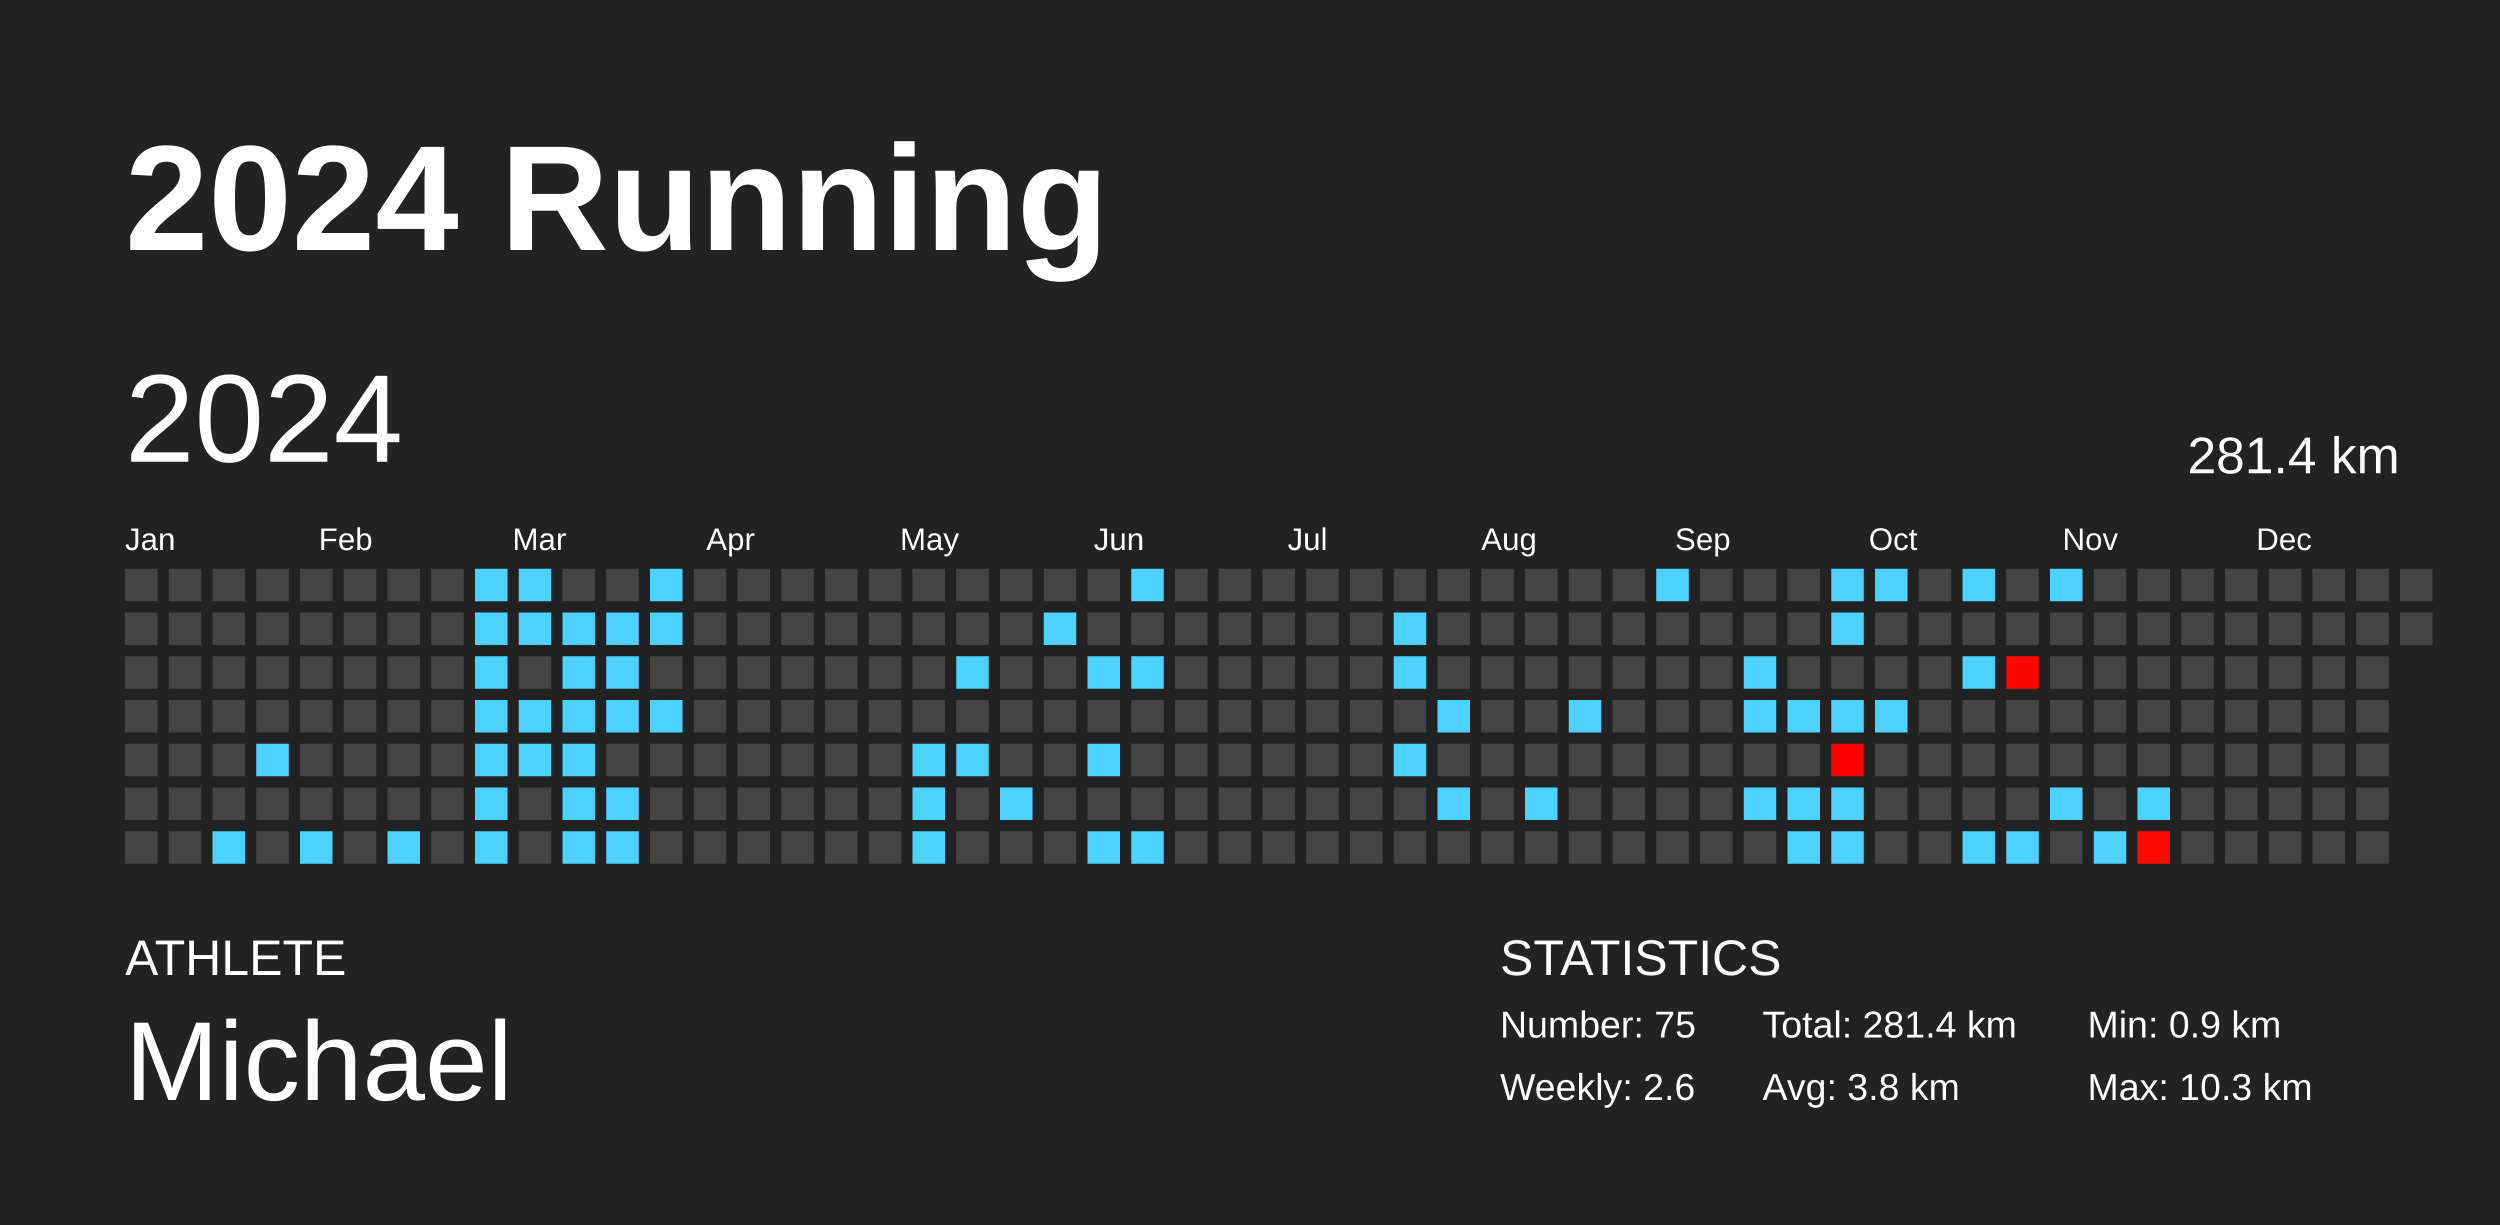
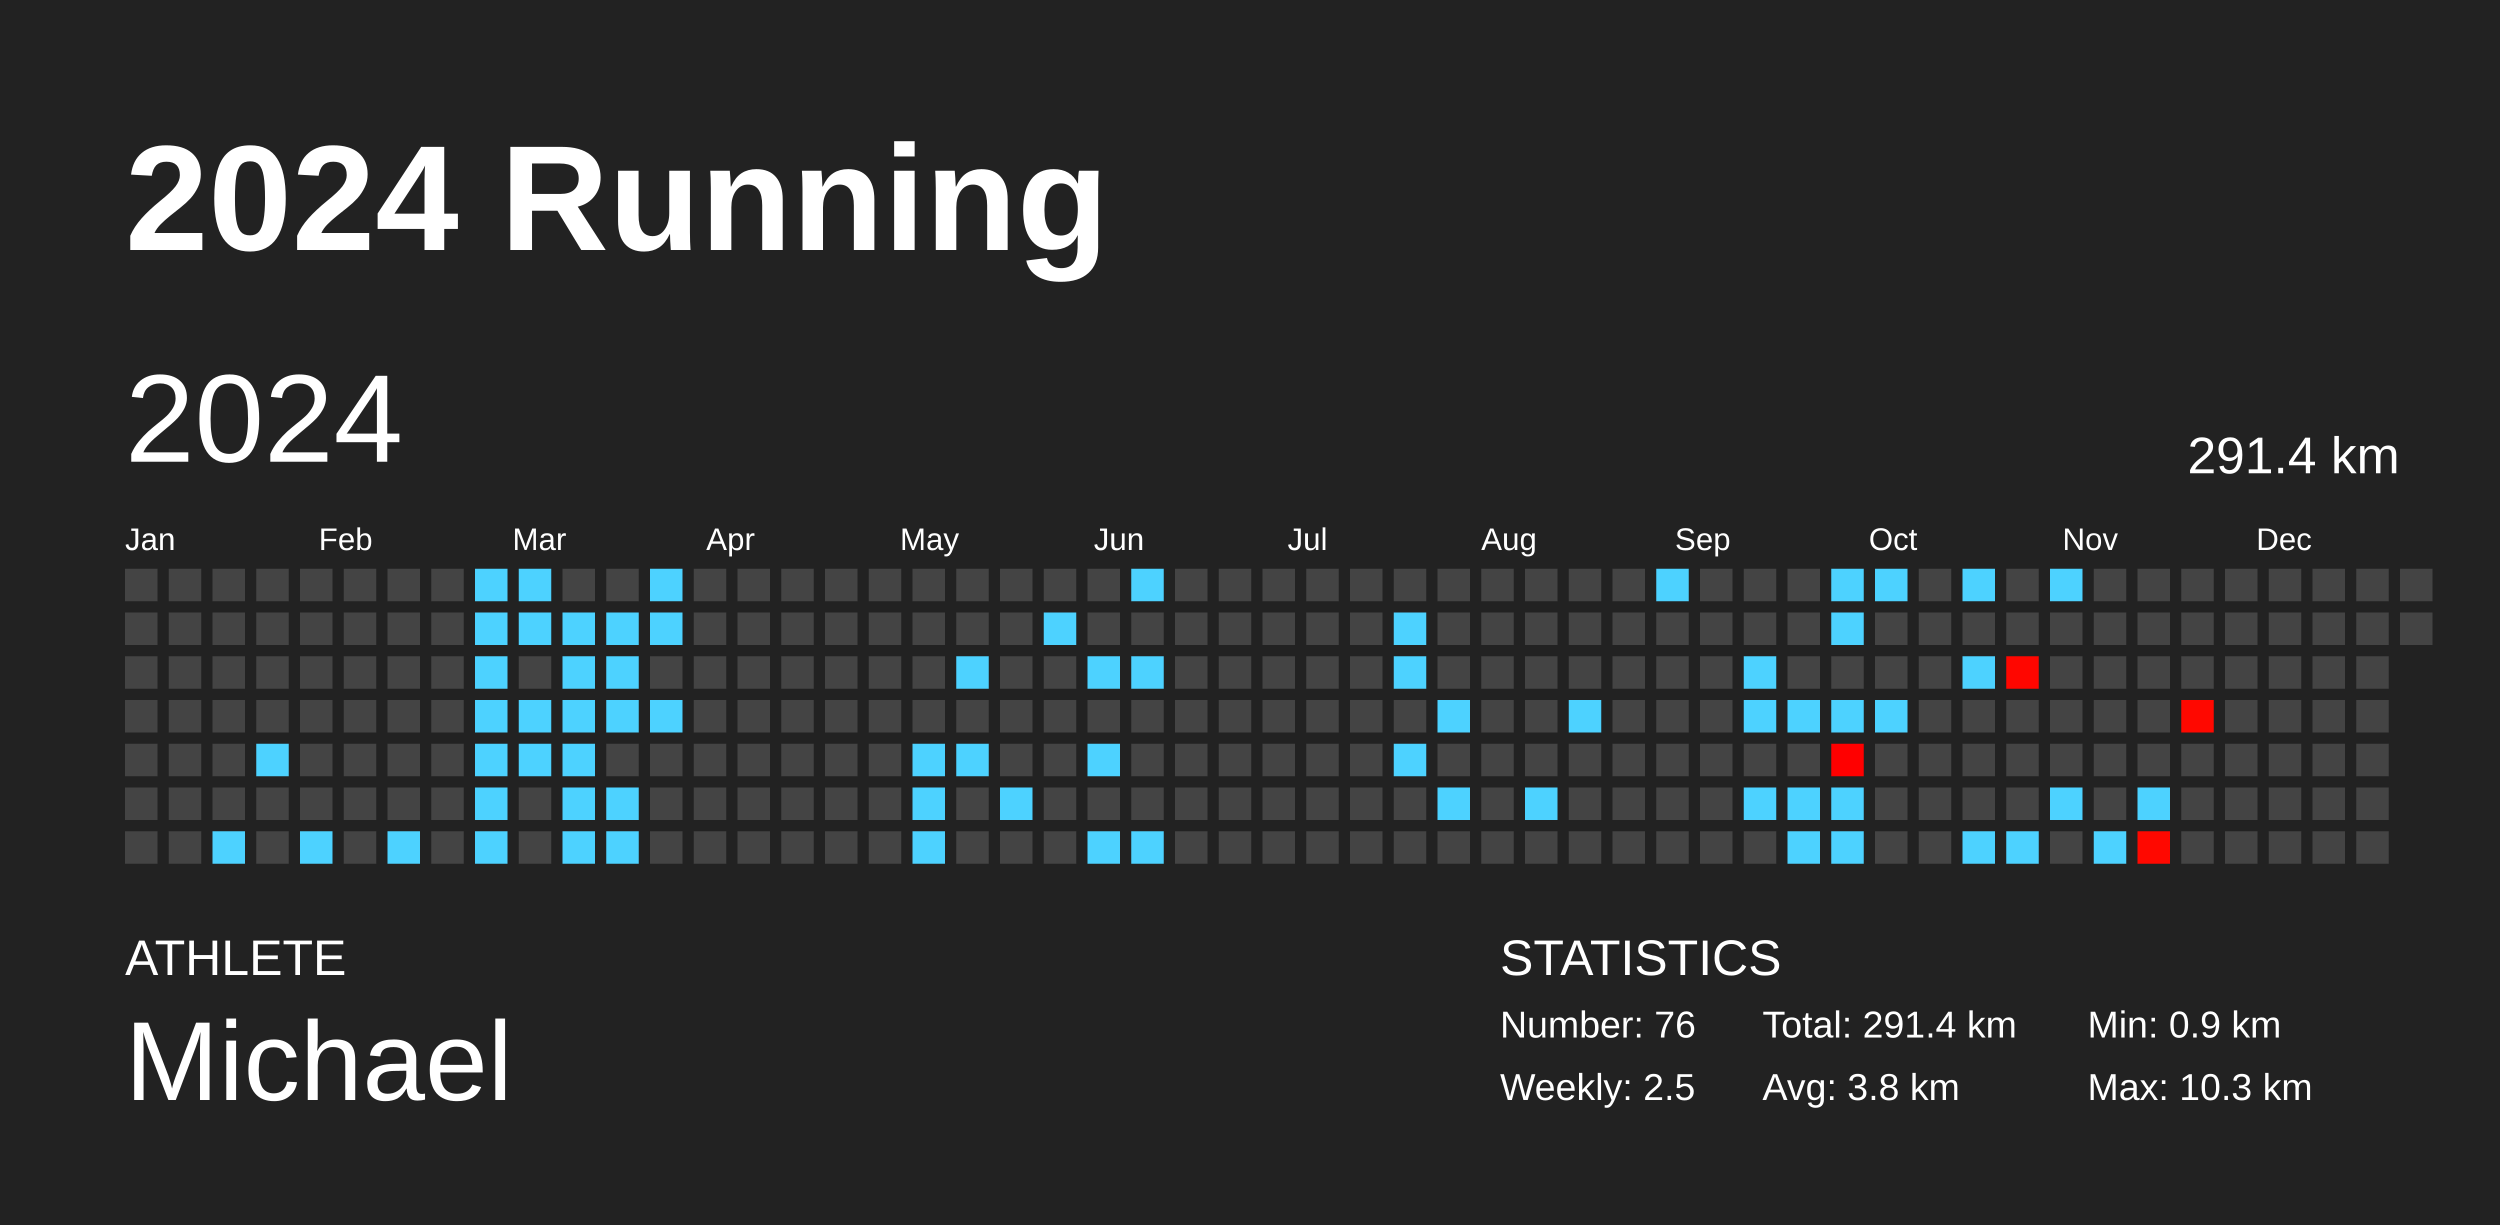
<svg xmlns="http://www.w3.org/2000/svg" baseProfile="full" height="98mm" version="1.1" viewBox="0,0,200,98" width="200mm">
  <defs />
  <rect fill="#222222" height="98" width="200" x="0" y="0" />
  <text fill="#FFFFFF" style="font-size:12px; font-family:Arial; font-weight:bold;" x="10" y="20">2024 Running</text>
  <text fill="#FFFFFF" style="font-size:4px; font-family:Arial" x="10" y="78">ATHLETE</text>
  <text fill="#FFFFFF" style="font-size:9px; font-family:Arial" x="10" y="88">Michael</text>
  <text fill="#FFFFFF" style="font-size:4px; font-family:Arial" x="120" y="78">STATISTICS</text>
-   <text fill="#FFFFFF" style="font-size:3px; font-family:Arial" x="120" y="83">Number: 75</text>
-   <text fill="#FFFFFF" style="font-size:3px; font-family:Arial" x="120" y="88">Weekly: 2.6</text>
-   <text fill="#FFFFFF" style="font-size:3px; font-family:Arial" x="141" y="83">Total: 281.4 km</text>
+   <text fill="#FFFFFF" style="font-size:3px; font-family:Arial" x="120" y="83">Number: 76</text>
+   <text fill="#FFFFFF" style="font-size:3px; font-family:Arial" x="120" y="88">Weekly: 2.5</text>
+   <text fill="#FFFFFF" style="font-size:3px; font-family:Arial" x="141" y="83">Total: 291.4 km</text>
  <text fill="#FFFFFF" style="font-size:3px; font-family:Arial" x="141" y="88">Avg: 3.8 km</text>
  <text fill="#FFFFFF" style="font-size:3px; font-family:Arial" x="167" y="83">Min: 0.9 km</text>
  <text fill="#FFFFFF" style="font-size:3px; font-family:Arial" x="167" y="88">Max: 10.3 km</text>
  <text dominant-baseline="hanging" fill="#FFFFFF" style="font-size:10.0px; font-family:Arial;" x="10" y="30">2024</text>
-   <text dominant-baseline="hanging" fill="#FFFFFF" style="font-size:4.125px; font-family:Arial;" x="175" y="35">281.4 km</text>
+   <text dominant-baseline="hanging" fill="#FFFFFF" style="font-size:4.125px; font-family:Arial;" x="175" y="35">291.4 km</text>
  <text fill="#FFFFFF" style="font-size:2.5px; font-family:Arial" x="10.0" y="44">Jan</text>
  <text fill="#FFFFFF" style="font-size:2.5px; font-family:Arial" x="25.5" y="44">Feb</text>
  <text fill="#FFFFFF" style="font-size:2.5px; font-family:Arial" x="41.0" y="44">Mar</text>
  <text fill="#FFFFFF" style="font-size:2.5px; font-family:Arial" x="56.5" y="44">Apr</text>
  <text fill="#FFFFFF" style="font-size:2.5px; font-family:Arial" x="72.0" y="44">May</text>
  <text fill="#FFFFFF" style="font-size:2.5px; font-family:Arial" x="87.5" y="44">Jun</text>
  <text fill="#FFFFFF" style="font-size:2.5px; font-family:Arial" x="103.0" y="44">Jul</text>
  <text fill="#FFFFFF" style="font-size:2.5px; font-family:Arial" x="118.5" y="44">Aug</text>
  <text fill="#FFFFFF" style="font-size:2.5px; font-family:Arial" x="134.0" y="44">Sep</text>
  <text fill="#FFFFFF" style="font-size:2.5px; font-family:Arial" x="149.5" y="44">Oct</text>
  <text fill="#FFFFFF" style="font-size:2.5px; font-family:Arial" x="165.0" y="44">Nov</text>
  <text fill="#FFFFFF" style="font-size:2.5px; font-family:Arial" x="180.5" y="44">Dec</text>
  <rect fill="#444444" height="2.6" width="2.6" x="10.0" y="45.5" />
  <rect fill="#444444" height="2.6" width="2.6" x="10.0" y="49.0" />
  <rect fill="#444444" height="2.6" width="2.6" x="10.0" y="52.5" />
  <rect fill="#444444" height="2.6" width="2.6" x="10.0" y="56.0" />
  <rect fill="#444444" height="2.6" width="2.6" x="10.0" y="59.5" />
  <rect fill="#444444" height="2.6" width="2.6" x="10.0" y="63.0" />
  <rect fill="#444444" height="2.6" width="2.6" x="10.0" y="66.5" />
  <rect fill="#444444" height="2.6" width="2.6" x="13.5" y="45.5" />
  <rect fill="#444444" height="2.6" width="2.6" x="13.5" y="49.0" />
  <rect fill="#444444" height="2.6" width="2.6" x="13.5" y="52.5" />
  <rect fill="#444444" height="2.6" width="2.6" x="13.5" y="56.0" />
  <rect fill="#444444" height="2.6" width="2.6" x="13.5" y="59.5" />
  <rect fill="#444444" height="2.6" width="2.6" x="13.5" y="63.0" />
  <rect fill="#444444" height="2.6" width="2.6" x="13.5" y="66.5" />
  <rect fill="#444444" height="2.6" width="2.6" x="17.0" y="45.5" />
  <rect fill="#444444" height="2.6" width="2.6" x="17.0" y="49.0" />
  <rect fill="#444444" height="2.6" width="2.6" x="17.0" y="52.5" />
  <rect fill="#444444" height="2.6" width="2.6" x="17.0" y="56.0" />
  <rect fill="#444444" height="2.6" width="2.6" x="17.0" y="59.5" />
  <rect fill="#444444" height="2.6" width="2.6" x="17.0" y="63.0" />
  <rect fill="#4dd2ff" height="2.6" width="2.6" x="17.0" y="66.5" />
  <rect fill="#444444" height="2.6" width="2.6" x="20.5" y="45.5" />
  <rect fill="#444444" height="2.6" width="2.6" x="20.5" y="49.0" />
  <rect fill="#444444" height="2.6" width="2.6" x="20.5" y="52.5" />
  <rect fill="#444444" height="2.6" width="2.6" x="20.5" y="56.0" />
  <rect fill="#4dd2ff" height="2.6" width="2.6" x="20.5" y="59.5" />
  <rect fill="#444444" height="2.6" width="2.6" x="20.5" y="63.0" />
  <rect fill="#444444" height="2.6" width="2.6" x="20.5" y="66.5" />
  <rect fill="#444444" height="2.6" width="2.6" x="24.0" y="45.5" />
  <rect fill="#444444" height="2.6" width="2.6" x="24.0" y="49.0" />
  <rect fill="#444444" height="2.6" width="2.6" x="24.0" y="52.5" />
  <rect fill="#444444" height="2.6" width="2.6" x="24.0" y="56.0" />
  <rect fill="#444444" height="2.6" width="2.6" x="24.0" y="59.5" />
  <rect fill="#444444" height="2.6" width="2.6" x="24.0" y="63.0" />
  <rect fill="#4dd2ff" height="2.6" width="2.6" x="24.0" y="66.5" />
  <rect fill="#444444" height="2.6" width="2.6" x="27.5" y="45.5" />
  <rect fill="#444444" height="2.6" width="2.6" x="27.5" y="49.0" />
  <rect fill="#444444" height="2.6" width="2.6" x="27.5" y="52.5" />
  <rect fill="#444444" height="2.6" width="2.6" x="27.5" y="56.0" />
  <rect fill="#444444" height="2.6" width="2.6" x="27.5" y="59.5" />
  <rect fill="#444444" height="2.6" width="2.6" x="27.5" y="63.0" />
  <rect fill="#444444" height="2.6" width="2.6" x="27.5" y="66.5" />
  <rect fill="#444444" height="2.6" width="2.6" x="31.0" y="45.5" />
  <rect fill="#444444" height="2.6" width="2.6" x="31.0" y="49.0" />
  <rect fill="#444444" height="2.6" width="2.6" x="31.0" y="52.5" />
  <rect fill="#444444" height="2.6" width="2.6" x="31.0" y="56.0" />
  <rect fill="#444444" height="2.6" width="2.6" x="31.0" y="59.5" />
  <rect fill="#444444" height="2.6" width="2.6" x="31.0" y="63.0" />
  <rect fill="#4dd2ff" height="2.6" width="2.6" x="31.0" y="66.5" />
  <rect fill="#444444" height="2.6" width="2.6" x="34.5" y="45.5" />
  <rect fill="#444444" height="2.6" width="2.6" x="34.5" y="49.0" />
  <rect fill="#444444" height="2.6" width="2.6" x="34.5" y="52.5" />
  <rect fill="#444444" height="2.6" width="2.6" x="34.5" y="56.0" />
  <rect fill="#444444" height="2.6" width="2.6" x="34.5" y="59.5" />
  <rect fill="#444444" height="2.6" width="2.6" x="34.5" y="63.0" />
  <rect fill="#444444" height="2.6" width="2.6" x="34.5" y="66.5" />
  <rect fill="#4dd2ff" height="2.6" width="2.6" x="38.0" y="45.5" />
  <rect fill="#4dd2ff" height="2.6" width="2.6" x="38.0" y="49.0" />
  <rect fill="#4dd2ff" height="2.6" width="2.6" x="38.0" y="52.5" />
  <rect fill="#4dd2ff" height="2.6" width="2.6" x="38.0" y="56.0" />
  <rect fill="#4dd2ff" height="2.6" width="2.6" x="38.0" y="59.5" />
  <rect fill="#4dd2ff" height="2.6" width="2.6" x="38.0" y="63.0" />
  <rect fill="#4dd2ff" height="2.6" width="2.6" x="38.0" y="66.5" />
  <rect fill="#4dd2ff" height="2.6" width="2.6" x="41.5" y="45.5" />
  <rect fill="#4dd2ff" height="2.6" width="2.6" x="41.5" y="49.0" />
  <rect fill="#444444" height="2.6" width="2.6" x="41.5" y="52.5" />
  <rect fill="#4dd2ff" height="2.6" width="2.6" x="41.5" y="56.0" />
  <rect fill="#4dd2ff" height="2.6" width="2.6" x="41.5" y="59.5" />
  <rect fill="#444444" height="2.6" width="2.6" x="41.5" y="63.0" />
  <rect fill="#444444" height="2.6" width="2.6" x="41.5" y="66.5" />
  <rect fill="#444444" height="2.6" width="2.6" x="45.0" y="45.5" />
  <rect fill="#4dd2ff" height="2.6" width="2.6" x="45.0" y="49.0" />
  <rect fill="#4dd2ff" height="2.6" width="2.6" x="45.0" y="52.5" />
  <rect fill="#4dd2ff" height="2.6" width="2.6" x="45.0" y="56.0" />
  <rect fill="#4dd2ff" height="2.6" width="2.6" x="45.0" y="59.5" />
  <rect fill="#4dd2ff" height="2.6" width="2.6" x="45.0" y="63.0" />
  <rect fill="#4dd2ff" height="2.6" width="2.6" x="45.0" y="66.5" />
  <rect fill="#444444" height="2.6" width="2.6" x="48.5" y="45.5" />
  <rect fill="#4dd2ff" height="2.6" width="2.6" x="48.5" y="49.0" />
  <rect fill="#4dd2ff" height="2.6" width="2.6" x="48.5" y="52.5" />
  <rect fill="#4dd2ff" height="2.6" width="2.6" x="48.5" y="56.0" />
  <rect fill="#444444" height="2.6" width="2.6" x="48.5" y="59.5" />
  <rect fill="#4dd2ff" height="2.6" width="2.6" x="48.5" y="63.0" />
  <rect fill="#4dd2ff" height="2.6" width="2.6" x="48.5" y="66.5" />
  <rect fill="#4dd2ff" height="2.6" width="2.6" x="52.0" y="45.5" />
  <rect fill="#4dd2ff" height="2.6" width="2.6" x="52.0" y="49.0" />
  <rect fill="#444444" height="2.6" width="2.6" x="52.0" y="52.5" />
  <rect fill="#4dd2ff" height="2.6" width="2.6" x="52.0" y="56.0" />
  <rect fill="#444444" height="2.6" width="2.6" x="52.0" y="59.5" />
  <rect fill="#444444" height="2.6" width="2.6" x="52.0" y="63.0" />
  <rect fill="#444444" height="2.6" width="2.6" x="52.0" y="66.5" />
  <rect fill="#444444" height="2.6" width="2.6" x="55.5" y="45.5" />
  <rect fill="#444444" height="2.6" width="2.6" x="55.5" y="49.0" />
  <rect fill="#444444" height="2.6" width="2.6" x="55.5" y="52.5" />
  <rect fill="#444444" height="2.6" width="2.6" x="55.5" y="56.0" />
  <rect fill="#444444" height="2.6" width="2.6" x="55.5" y="59.5" />
  <rect fill="#444444" height="2.6" width="2.6" x="55.5" y="63.0" />
  <rect fill="#444444" height="2.6" width="2.6" x="55.5" y="66.5" />
  <rect fill="#444444" height="2.6" width="2.6" x="59.0" y="45.5" />
  <rect fill="#444444" height="2.6" width="2.6" x="59.0" y="49.0" />
  <rect fill="#444444" height="2.6" width="2.6" x="59.0" y="52.5" />
  <rect fill="#444444" height="2.6" width="2.6" x="59.0" y="56.0" />
  <rect fill="#444444" height="2.6" width="2.6" x="59.0" y="59.5" />
  <rect fill="#444444" height="2.6" width="2.6" x="59.0" y="63.0" />
  <rect fill="#444444" height="2.6" width="2.6" x="59.0" y="66.5" />
  <rect fill="#444444" height="2.6" width="2.6" x="62.5" y="45.5" />
  <rect fill="#444444" height="2.6" width="2.6" x="62.5" y="49.0" />
  <rect fill="#444444" height="2.6" width="2.6" x="62.5" y="52.5" />
  <rect fill="#444444" height="2.6" width="2.6" x="62.5" y="56.0" />
  <rect fill="#444444" height="2.6" width="2.6" x="62.5" y="59.5" />
  <rect fill="#444444" height="2.6" width="2.6" x="62.5" y="63.0" />
  <rect fill="#444444" height="2.6" width="2.6" x="62.5" y="66.5" />
  <rect fill="#444444" height="2.6" width="2.6" x="66.0" y="45.5" />
  <rect fill="#444444" height="2.6" width="2.6" x="66.0" y="49.0" />
  <rect fill="#444444" height="2.6" width="2.6" x="66.0" y="52.5" />
  <rect fill="#444444" height="2.6" width="2.6" x="66.0" y="56.0" />
  <rect fill="#444444" height="2.6" width="2.6" x="66.0" y="59.5" />
  <rect fill="#444444" height="2.6" width="2.6" x="66.0" y="63.0" />
  <rect fill="#444444" height="2.6" width="2.6" x="66.0" y="66.5" />
  <rect fill="#444444" height="2.6" width="2.6" x="69.5" y="45.5" />
  <rect fill="#444444" height="2.6" width="2.6" x="69.5" y="49.0" />
  <rect fill="#444444" height="2.6" width="2.6" x="69.5" y="52.5" />
  <rect fill="#444444" height="2.6" width="2.6" x="69.5" y="56.0" />
  <rect fill="#444444" height="2.6" width="2.6" x="69.5" y="59.5" />
  <rect fill="#444444" height="2.6" width="2.6" x="69.5" y="63.0" />
  <rect fill="#444444" height="2.6" width="2.6" x="69.5" y="66.5" />
  <rect fill="#444444" height="2.6" width="2.6" x="73.0" y="45.5" />
  <rect fill="#444444" height="2.6" width="2.6" x="73.0" y="49.0" />
  <rect fill="#444444" height="2.6" width="2.6" x="73.0" y="52.5" />
  <rect fill="#444444" height="2.6" width="2.6" x="73.0" y="56.0" />
  <rect fill="#4dd2ff" height="2.6" width="2.6" x="73.0" y="59.5" />
  <rect fill="#4dd2ff" height="2.6" width="2.6" x="73.0" y="63.0" />
  <rect fill="#4dd2ff" height="2.6" width="2.6" x="73.0" y="66.5" />
  <rect fill="#444444" height="2.6" width="2.6" x="76.5" y="45.5" />
  <rect fill="#444444" height="2.6" width="2.6" x="76.5" y="49.0" />
  <rect fill="#4dd2ff" height="2.6" width="2.6" x="76.5" y="52.5" />
  <rect fill="#444444" height="2.6" width="2.6" x="76.5" y="56.0" />
  <rect fill="#4dd2ff" height="2.6" width="2.6" x="76.5" y="59.5" />
  <rect fill="#444444" height="2.6" width="2.6" x="76.5" y="63.0" />
  <rect fill="#444444" height="2.6" width="2.6" x="76.5" y="66.5" />
  <rect fill="#444444" height="2.6" width="2.6" x="80.0" y="45.5" />
  <rect fill="#444444" height="2.6" width="2.6" x="80.0" y="49.0" />
  <rect fill="#444444" height="2.6" width="2.6" x="80.0" y="52.5" />
  <rect fill="#444444" height="2.6" width="2.6" x="80.0" y="56.0" />
  <rect fill="#444444" height="2.6" width="2.6" x="80.0" y="59.5" />
  <rect fill="#4dd2ff" height="2.6" width="2.6" x="80.0" y="63.0" />
  <rect fill="#444444" height="2.6" width="2.6" x="80.0" y="66.5" />
  <rect fill="#444444" height="2.6" width="2.6" x="83.5" y="45.5" />
  <rect fill="#4dd2ff" height="2.6" width="2.6" x="83.5" y="49.0" />
  <rect fill="#444444" height="2.6" width="2.6" x="83.5" y="52.5" />
  <rect fill="#444444" height="2.6" width="2.6" x="83.5" y="56.0" />
  <rect fill="#444444" height="2.6" width="2.6" x="83.5" y="59.5" />
  <rect fill="#444444" height="2.6" width="2.6" x="83.5" y="63.0" />
  <rect fill="#444444" height="2.6" width="2.6" x="83.5" y="66.5" />
  <rect fill="#444444" height="2.6" width="2.6" x="87.0" y="45.5" />
  <rect fill="#444444" height="2.6" width="2.6" x="87.0" y="49.0" />
  <rect fill="#4dd2ff" height="2.6" width="2.6" x="87.0" y="52.5" />
  <rect fill="#444444" height="2.6" width="2.6" x="87.0" y="56.0" />
  <rect fill="#4dd2ff" height="2.6" width="2.6" x="87.0" y="59.5" />
  <rect fill="#444444" height="2.6" width="2.6" x="87.0" y="63.0" />
  <rect fill="#4dd2ff" height="2.6" width="2.6" x="87.0" y="66.5" />
  <rect fill="#4dd2ff" height="2.6" width="2.6" x="90.5" y="45.5" />
  <rect fill="#444444" height="2.6" width="2.6" x="90.5" y="49.0" />
  <rect fill="#4dd2ff" height="2.6" width="2.6" x="90.5" y="52.5" />
  <rect fill="#444444" height="2.6" width="2.6" x="90.5" y="56.0" />
  <rect fill="#444444" height="2.6" width="2.6" x="90.5" y="59.5" />
  <rect fill="#444444" height="2.6" width="2.6" x="90.5" y="63.0" />
  <rect fill="#4dd2ff" height="2.6" width="2.6" x="90.5" y="66.5" />
  <rect fill="#444444" height="2.6" width="2.6" x="94.0" y="45.5" />
  <rect fill="#444444" height="2.6" width="2.6" x="94.0" y="49.0" />
  <rect fill="#444444" height="2.6" width="2.6" x="94.0" y="52.5" />
  <rect fill="#444444" height="2.6" width="2.6" x="94.0" y="56.0" />
  <rect fill="#444444" height="2.6" width="2.6" x="94.0" y="59.5" />
  <rect fill="#444444" height="2.6" width="2.6" x="94.0" y="63.0" />
  <rect fill="#444444" height="2.6" width="2.6" x="94.0" y="66.5" />
  <rect fill="#444444" height="2.6" width="2.6" x="97.5" y="45.5" />
  <rect fill="#444444" height="2.6" width="2.6" x="97.5" y="49.0" />
  <rect fill="#444444" height="2.6" width="2.6" x="97.5" y="52.5" />
  <rect fill="#444444" height="2.6" width="2.6" x="97.5" y="56.0" />
  <rect fill="#444444" height="2.6" width="2.6" x="97.5" y="59.5" />
  <rect fill="#444444" height="2.6" width="2.6" x="97.5" y="63.0" />
  <rect fill="#444444" height="2.6" width="2.6" x="97.5" y="66.5" />
  <rect fill="#444444" height="2.6" width="2.6" x="101.0" y="45.5" />
  <rect fill="#444444" height="2.6" width="2.6" x="101.0" y="49.0" />
  <rect fill="#444444" height="2.6" width="2.6" x="101.0" y="52.5" />
  <rect fill="#444444" height="2.6" width="2.6" x="101.0" y="56.0" />
  <rect fill="#444444" height="2.6" width="2.6" x="101.0" y="59.5" />
  <rect fill="#444444" height="2.6" width="2.6" x="101.0" y="63.0" />
  <rect fill="#444444" height="2.6" width="2.6" x="101.0" y="66.5" />
  <rect fill="#444444" height="2.6" width="2.6" x="104.5" y="45.5" />
  <rect fill="#444444" height="2.6" width="2.6" x="104.5" y="49.0" />
  <rect fill="#444444" height="2.6" width="2.6" x="104.5" y="52.5" />
  <rect fill="#444444" height="2.6" width="2.6" x="104.5" y="56.0" />
  <rect fill="#444444" height="2.6" width="2.6" x="104.5" y="59.5" />
  <rect fill="#444444" height="2.6" width="2.6" x="104.5" y="63.0" />
  <rect fill="#444444" height="2.6" width="2.6" x="104.5" y="66.5" />
  <rect fill="#444444" height="2.6" width="2.6" x="108.0" y="45.5" />
  <rect fill="#444444" height="2.6" width="2.6" x="108.0" y="49.0" />
  <rect fill="#444444" height="2.6" width="2.6" x="108.0" y="52.5" />
  <rect fill="#444444" height="2.6" width="2.6" x="108.0" y="56.0" />
  <rect fill="#444444" height="2.6" width="2.6" x="108.0" y="59.5" />
  <rect fill="#444444" height="2.6" width="2.6" x="108.0" y="63.0" />
  <rect fill="#444444" height="2.6" width="2.6" x="108.0" y="66.5" />
  <rect fill="#444444" height="2.6" width="2.6" x="111.5" y="45.5" />
  <rect fill="#4dd2ff" height="2.6" width="2.6" x="111.5" y="49.0" />
  <rect fill="#4dd2ff" height="2.6" width="2.6" x="111.5" y="52.5" />
  <rect fill="#444444" height="2.6" width="2.6" x="111.5" y="56.0" />
  <rect fill="#4dd2ff" height="2.6" width="2.6" x="111.5" y="59.5" />
  <rect fill="#444444" height="2.6" width="2.6" x="111.5" y="63.0" />
  <rect fill="#444444" height="2.6" width="2.6" x="111.5" y="66.5" />
  <rect fill="#444444" height="2.6" width="2.6" x="115.0" y="45.5" />
  <rect fill="#444444" height="2.6" width="2.6" x="115.0" y="49.0" />
  <rect fill="#444444" height="2.6" width="2.6" x="115.0" y="52.5" />
  <rect fill="#4dd2ff" height="2.6" width="2.6" x="115.0" y="56.0" />
  <rect fill="#444444" height="2.6" width="2.6" x="115.0" y="59.5" />
  <rect fill="#4dd2ff" height="2.6" width="2.6" x="115.0" y="63.0" />
  <rect fill="#444444" height="2.6" width="2.6" x="115.0" y="66.5" />
  <rect fill="#444444" height="2.6" width="2.6" x="118.5" y="45.5" />
  <rect fill="#444444" height="2.6" width="2.6" x="118.5" y="49.0" />
  <rect fill="#444444" height="2.6" width="2.6" x="118.5" y="52.5" />
  <rect fill="#444444" height="2.6" width="2.6" x="118.5" y="56.0" />
  <rect fill="#444444" height="2.6" width="2.6" x="118.5" y="59.5" />
  <rect fill="#444444" height="2.6" width="2.6" x="118.5" y="63.0" />
  <rect fill="#444444" height="2.6" width="2.6" x="118.5" y="66.5" />
  <rect fill="#444444" height="2.6" width="2.6" x="122.0" y="45.5" />
  <rect fill="#444444" height="2.6" width="2.6" x="122.0" y="49.0" />
  <rect fill="#444444" height="2.6" width="2.6" x="122.0" y="52.5" />
  <rect fill="#444444" height="2.6" width="2.6" x="122.0" y="56.0" />
  <rect fill="#444444" height="2.6" width="2.6" x="122.0" y="59.5" />
  <rect fill="#4dd2ff" height="2.6" width="2.6" x="122.0" y="63.0" />
  <rect fill="#444444" height="2.6" width="2.6" x="122.0" y="66.5" />
  <rect fill="#444444" height="2.6" width="2.6" x="125.5" y="45.5" />
  <rect fill="#444444" height="2.6" width="2.6" x="125.5" y="49.0" />
  <rect fill="#444444" height="2.6" width="2.6" x="125.5" y="52.5" />
  <rect fill="#4dd2ff" height="2.6" width="2.6" x="125.5" y="56.0" />
  <rect fill="#444444" height="2.6" width="2.6" x="125.5" y="59.5" />
  <rect fill="#444444" height="2.6" width="2.6" x="125.5" y="63.0" />
  <rect fill="#444444" height="2.6" width="2.6" x="125.5" y="66.5" />
  <rect fill="#444444" height="2.6" width="2.6" x="129.0" y="45.5" />
  <rect fill="#444444" height="2.6" width="2.6" x="129.0" y="49.0" />
  <rect fill="#444444" height="2.6" width="2.6" x="129.0" y="52.5" />
  <rect fill="#444444" height="2.6" width="2.6" x="129.0" y="56.0" />
  <rect fill="#444444" height="2.6" width="2.6" x="129.0" y="59.5" />
  <rect fill="#444444" height="2.6" width="2.6" x="129.0" y="63.0" />
  <rect fill="#444444" height="2.6" width="2.6" x="129.0" y="66.5" />
  <rect fill="#4dd2ff" height="2.6" width="2.6" x="132.5" y="45.5" />
  <rect fill="#444444" height="2.6" width="2.6" x="132.5" y="49.0" />
  <rect fill="#444444" height="2.6" width="2.6" x="132.5" y="52.5" />
  <rect fill="#444444" height="2.6" width="2.6" x="132.5" y="56.0" />
  <rect fill="#444444" height="2.6" width="2.6" x="132.5" y="59.5" />
  <rect fill="#444444" height="2.6" width="2.6" x="132.5" y="63.0" />
  <rect fill="#444444" height="2.6" width="2.6" x="132.5" y="66.5" />
  <rect fill="#444444" height="2.6" width="2.6" x="136.0" y="45.5" />
  <rect fill="#444444" height="2.6" width="2.6" x="136.0" y="49.0" />
  <rect fill="#444444" height="2.6" width="2.6" x="136.0" y="52.5" />
  <rect fill="#444444" height="2.6" width="2.6" x="136.0" y="56.0" />
  <rect fill="#444444" height="2.6" width="2.6" x="136.0" y="59.5" />
  <rect fill="#444444" height="2.6" width="2.6" x="136.0" y="63.0" />
  <rect fill="#444444" height="2.6" width="2.6" x="136.0" y="66.5" />
  <rect fill="#444444" height="2.6" width="2.6" x="139.5" y="45.5" />
  <rect fill="#444444" height="2.6" width="2.6" x="139.5" y="49.0" />
  <rect fill="#4dd2ff" height="2.6" width="2.6" x="139.5" y="52.5" />
  <rect fill="#4dd2ff" height="2.6" width="2.6" x="139.5" y="56.0" />
  <rect fill="#444444" height="2.6" width="2.6" x="139.5" y="59.5" />
  <rect fill="#4dd2ff" height="2.6" width="2.6" x="139.5" y="63.0" />
  <rect fill="#444444" height="2.6" width="2.6" x="139.5" y="66.5" />
  <rect fill="#444444" height="2.6" width="2.6" x="143.0" y="45.5" />
  <rect fill="#444444" height="2.6" width="2.6" x="143.0" y="49.0" />
  <rect fill="#444444" height="2.6" width="2.6" x="143.0" y="52.5" />
  <rect fill="#4dd2ff" height="2.6" width="2.6" x="143.0" y="56.0" />
  <rect fill="#444444" height="2.6" width="2.6" x="143.0" y="59.5" />
  <rect fill="#4dd2ff" height="2.6" width="2.6" x="143.0" y="63.0" />
  <rect fill="#4dd2ff" height="2.6" width="2.6" x="143.0" y="66.5" />
  <rect fill="#4dd2ff" height="2.6" width="2.6" x="146.5" y="45.5" />
  <rect fill="#4dd2ff" height="2.6" width="2.6" x="146.5" y="49.0" />
  <rect fill="#444444" height="2.6" width="2.6" x="146.5" y="52.5" />
  <rect fill="#4dd2ff" height="2.6" width="2.6" x="146.5" y="56.0" />
  <rect fill="#ff0000" height="2.6" width="2.6" x="146.5" y="59.5" />
  <rect fill="#4dd2ff" height="2.6" width="2.6" x="146.5" y="63.0" />
  <rect fill="#4dd2ff" height="2.6" width="2.6" x="146.5" y="66.5" />
  <rect fill="#4dd2ff" height="2.6" width="2.6" x="150.0" y="45.5" />
  <rect fill="#444444" height="2.6" width="2.6" x="150.0" y="49.0" />
  <rect fill="#444444" height="2.6" width="2.6" x="150.0" y="52.5" />
  <rect fill="#4dd2ff" height="2.6" width="2.6" x="150.0" y="56.0" />
  <rect fill="#444444" height="2.6" width="2.6" x="150.0" y="59.5" />
  <rect fill="#444444" height="2.6" width="2.6" x="150.0" y="63.0" />
  <rect fill="#444444" height="2.6" width="2.6" x="150.0" y="66.5" />
  <rect fill="#444444" height="2.6" width="2.6" x="153.5" y="45.5" />
  <rect fill="#444444" height="2.6" width="2.6" x="153.5" y="49.0" />
  <rect fill="#444444" height="2.6" width="2.6" x="153.5" y="52.5" />
  <rect fill="#444444" height="2.6" width="2.6" x="153.5" y="56.0" />
  <rect fill="#444444" height="2.6" width="2.6" x="153.5" y="59.5" />
  <rect fill="#444444" height="2.6" width="2.6" x="153.5" y="63.0" />
  <rect fill="#444444" height="2.6" width="2.6" x="153.5" y="66.5" />
  <rect fill="#4dd2ff" height="2.6" width="2.6" x="157.0" y="45.5" />
  <rect fill="#444444" height="2.6" width="2.6" x="157.0" y="49.0" />
  <rect fill="#4dd2ff" height="2.6" width="2.6" x="157.0" y="52.5" />
  <rect fill="#444444" height="2.6" width="2.6" x="157.0" y="56.0" />
  <rect fill="#444444" height="2.6" width="2.6" x="157.0" y="59.5" />
  <rect fill="#444444" height="2.6" width="2.6" x="157.0" y="63.0" />
  <rect fill="#4dd2ff" height="2.6" width="2.6" x="157.0" y="66.5" />
  <rect fill="#444444" height="2.6" width="2.6" x="160.5" y="45.5" />
  <rect fill="#444444" height="2.6" width="2.6" x="160.5" y="49.0" />
  <rect fill="#ff0600" height="2.6" width="2.6" x="160.5" y="52.5" />
  <rect fill="#444444" height="2.6" width="2.6" x="160.5" y="56.0" />
  <rect fill="#444444" height="2.6" width="2.6" x="160.5" y="59.5" />
  <rect fill="#444444" height="2.6" width="2.6" x="160.5" y="63.0" />
  <rect fill="#4dd2ff" height="2.6" width="2.6" x="160.5" y="66.5" />
  <rect fill="#4dd2ff" height="2.6" width="2.6" x="164.0" y="45.5" />
  <rect fill="#444444" height="2.6" width="2.6" x="164.0" y="49.0" />
  <rect fill="#444444" height="2.6" width="2.6" x="164.0" y="52.5" />
  <rect fill="#444444" height="2.6" width="2.6" x="164.0" y="56.0" />
  <rect fill="#444444" height="2.6" width="2.6" x="164.0" y="59.5" />
  <rect fill="#4dd2ff" height="2.6" width="2.6" x="164.0" y="63.0" />
  <rect fill="#444444" height="2.6" width="2.6" x="164.0" y="66.5" />
  <rect fill="#444444" height="2.6" width="2.6" x="167.5" y="45.5" />
  <rect fill="#444444" height="2.6" width="2.6" x="167.5" y="49.0" />
  <rect fill="#444444" height="2.6" width="2.6" x="167.5" y="52.5" />
  <rect fill="#444444" height="2.6" width="2.6" x="167.5" y="56.0" />
  <rect fill="#444444" height="2.6" width="2.6" x="167.5" y="59.5" />
  <rect fill="#444444" height="2.6" width="2.6" x="167.5" y="63.0" />
  <rect fill="#4dd2ff" height="2.6" width="2.6" x="167.5" y="66.5" />
  <rect fill="#444444" height="2.6" width="2.6" x="171.0" y="45.5" />
  <rect fill="#444444" height="2.6" width="2.6" x="171.0" y="49.0" />
  <rect fill="#444444" height="2.6" width="2.6" x="171.0" y="52.5" />
  <rect fill="#444444" height="2.6" width="2.6" x="171.0" y="56.0" />
  <rect fill="#444444" height="2.6" width="2.6" x="171.0" y="59.5" />
  <rect fill="#4dd2ff" height="2.6" width="2.6" x="171.0" y="63.0" />
  <rect fill="#ff0800" height="2.6" width="2.6" x="171.0" y="66.5" />
  <rect fill="#444444" height="2.6" width="2.6" x="174.5" y="45.5" />
  <rect fill="#444444" height="2.6" width="2.6" x="174.5" y="49.0" />
  <rect fill="#444444" height="2.6" width="2.6" x="174.5" y="52.5" />
-   <rect fill="#444444" height="2.6" width="2.6" x="174.5" y="56.0" />
+   <rect fill="#ff0800" height="2.6" width="2.6" x="174.5" y="56.0" />
  <rect fill="#444444" height="2.6" width="2.6" x="174.5" y="59.5" />
  <rect fill="#444444" height="2.6" width="2.6" x="174.5" y="63.0" />
  <rect fill="#444444" height="2.6" width="2.6" x="174.5" y="66.5" />
  <rect fill="#444444" height="2.6" width="2.6" x="178.0" y="45.5" />
  <rect fill="#444444" height="2.6" width="2.6" x="178.0" y="49.0" />
  <rect fill="#444444" height="2.6" width="2.6" x="178.0" y="52.5" />
  <rect fill="#444444" height="2.6" width="2.6" x="178.0" y="56.0" />
  <rect fill="#444444" height="2.6" width="2.6" x="178.0" y="59.5" />
  <rect fill="#444444" height="2.6" width="2.6" x="178.0" y="63.0" />
  <rect fill="#444444" height="2.6" width="2.6" x="178.0" y="66.5" />
  <rect fill="#444444" height="2.6" width="2.6" x="181.5" y="45.5" />
  <rect fill="#444444" height="2.6" width="2.6" x="181.5" y="49.0" />
  <rect fill="#444444" height="2.6" width="2.6" x="181.5" y="52.5" />
  <rect fill="#444444" height="2.6" width="2.6" x="181.5" y="56.0" />
  <rect fill="#444444" height="2.6" width="2.6" x="181.5" y="59.5" />
  <rect fill="#444444" height="2.6" width="2.6" x="181.5" y="63.0" />
  <rect fill="#444444" height="2.6" width="2.6" x="181.5" y="66.5" />
  <rect fill="#444444" height="2.6" width="2.6" x="185.0" y="45.5" />
  <rect fill="#444444" height="2.6" width="2.6" x="185.0" y="49.0" />
  <rect fill="#444444" height="2.6" width="2.6" x="185.0" y="52.5" />
  <rect fill="#444444" height="2.6" width="2.6" x="185.0" y="56.0" />
  <rect fill="#444444" height="2.6" width="2.6" x="185.0" y="59.5" />
  <rect fill="#444444" height="2.6" width="2.6" x="185.0" y="63.0" />
  <rect fill="#444444" height="2.6" width="2.6" x="185.0" y="66.5" />
  <rect fill="#444444" height="2.6" width="2.6" x="188.5" y="45.5" />
  <rect fill="#444444" height="2.6" width="2.6" x="188.5" y="49.0" />
  <rect fill="#444444" height="2.6" width="2.6" x="188.5" y="52.5" />
  <rect fill="#444444" height="2.6" width="2.6" x="188.5" y="56.0" />
  <rect fill="#444444" height="2.6" width="2.6" x="188.5" y="59.5" />
  <rect fill="#444444" height="2.6" width="2.6" x="188.5" y="63.0" />
  <rect fill="#444444" height="2.6" width="2.6" x="188.5" y="66.5" />
  <rect fill="#444444" height="2.6" width="2.6" x="192.0" y="45.5" />
  <rect fill="#444444" height="2.6" width="2.6" x="192.0" y="49.0" />
</svg>
